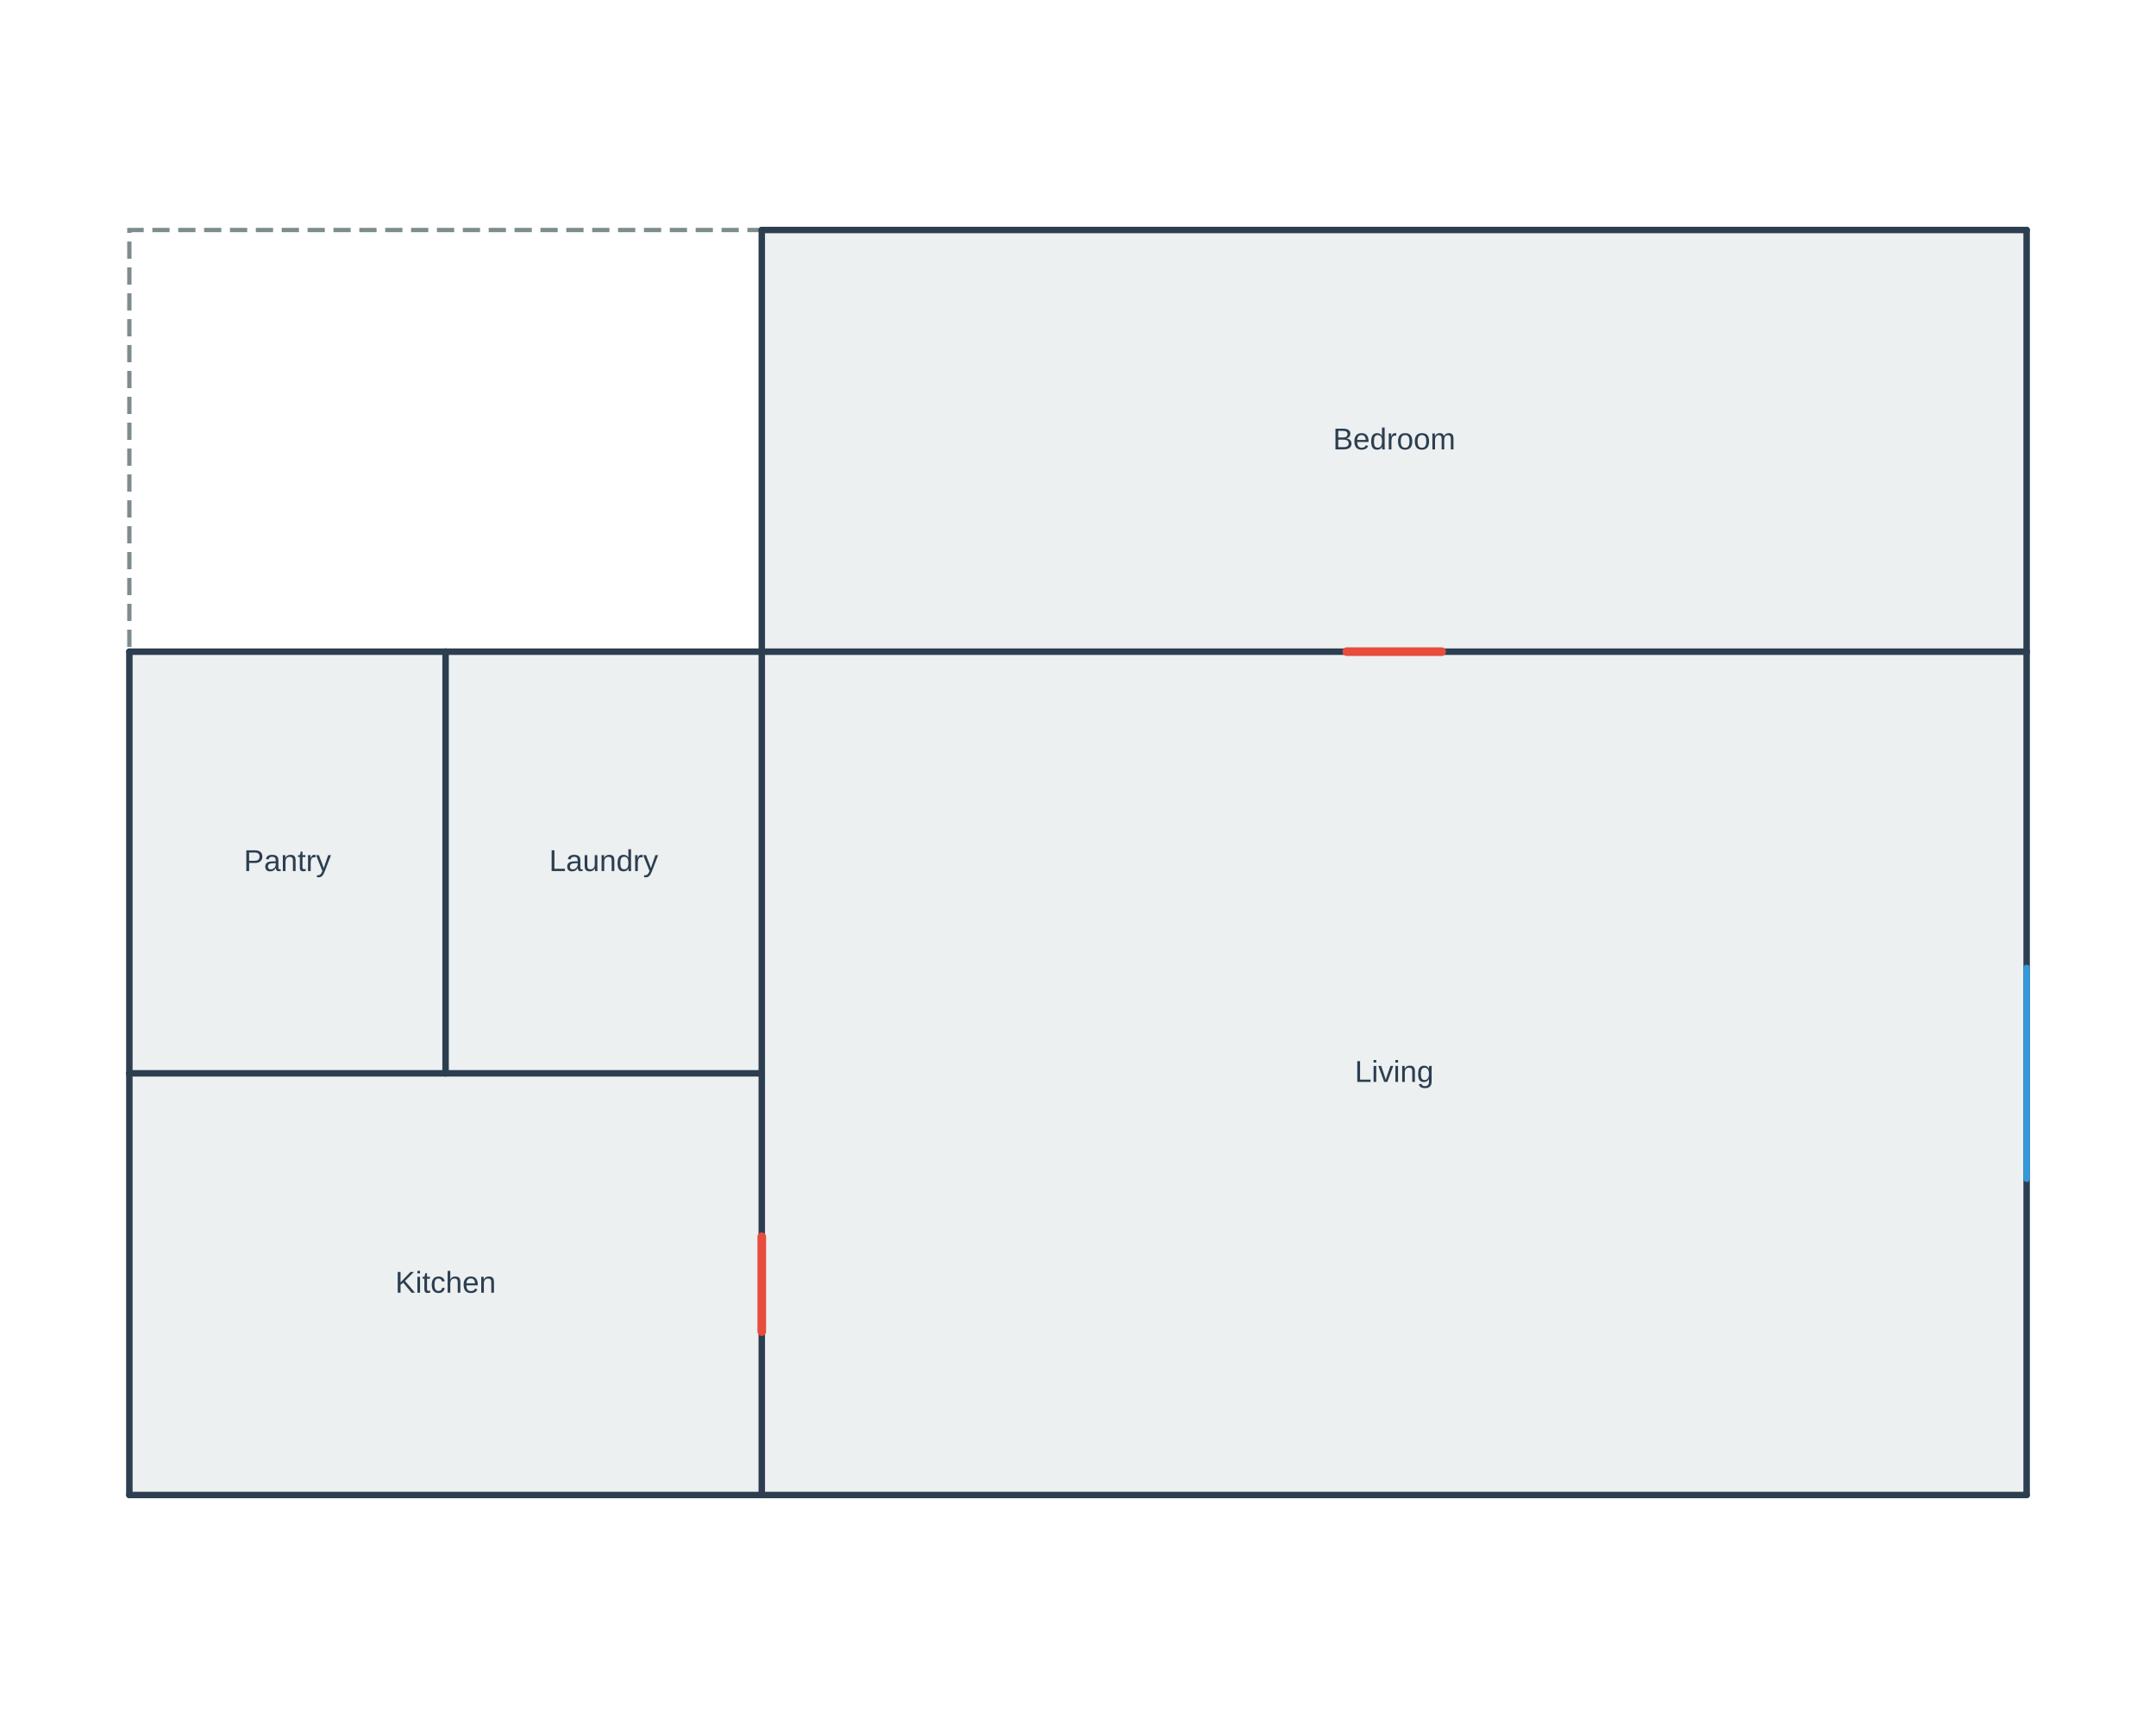
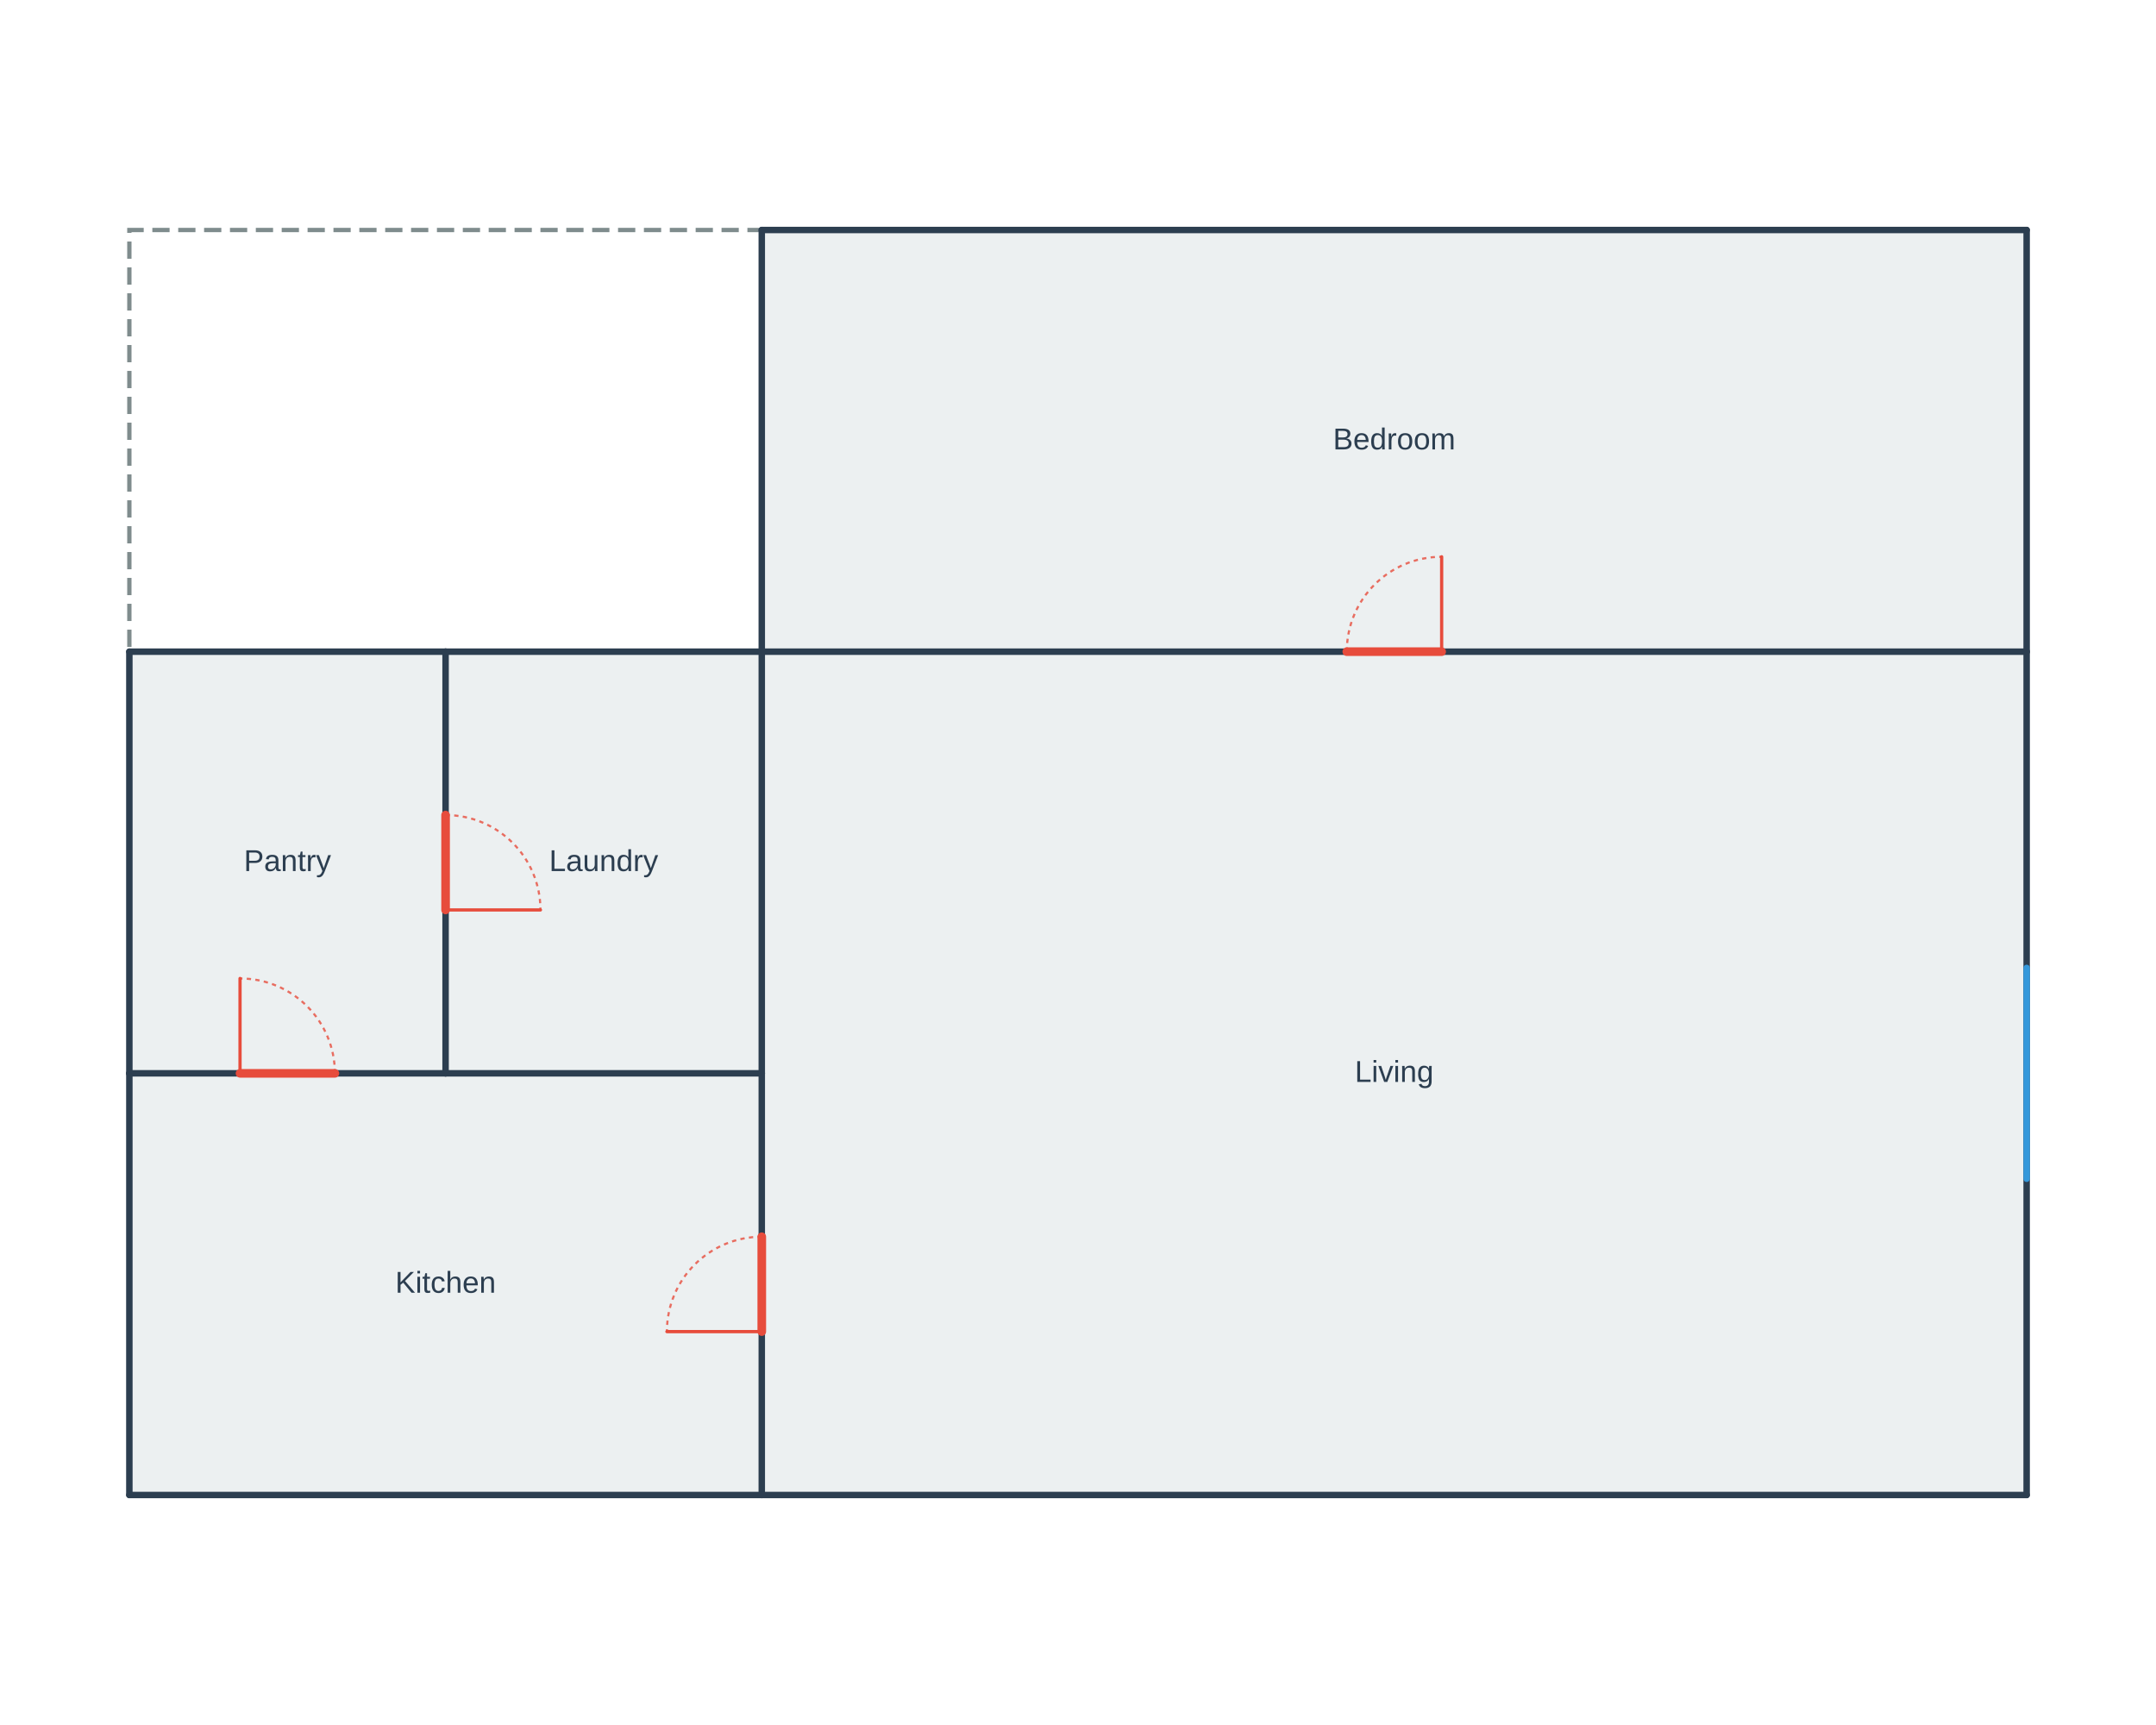
<svg xmlns="http://www.w3.org/2000/svg" width="1000" height="800" viewBox="0 0 1000 800">
  <defs>
    <style>
      .room-label { font-family: Arial, sans-serif; font-weight: 500; }
    </style>
  </defs>
  <rect width="1000" height="800" fill="#ffffff" />
  <path d="M 60.00 693.33 L 940.00 693.33 L 940.00 106.67 L 60.00 106.67 Z" fill="none" stroke="#7f8c8d" stroke-width="2" stroke-dasharray="8,4" />
  <path d="M 353.33 693.33 L 940.00 693.33 L 940.00 302.22 L 353.33 302.22 Z" fill="#ecf0f1" stroke="#bdc3c7" stroke-width="1" />
  <path d="M 353.33 302.22 L 940.00 302.22 L 940.00 106.67 L 353.33 106.67 Z" fill="#ecf0f1" stroke="#bdc3c7" stroke-width="1" />
  <path d="M 60.00 693.33 L 353.33 693.33 L 353.33 497.78 L 60.00 497.78 Z" fill="#ecf0f1" stroke="#bdc3c7" stroke-width="1" />
  <path d="M 60.00 497.78 L 206.67 497.78 L 206.67 302.22 L 60.00 302.22 Z" fill="#ecf0f1" stroke="#bdc3c7" stroke-width="1" />
  <path d="M 206.67 497.78 L 353.33 497.78 L 353.33 302.22 L 206.67 302.22 Z" fill="#ecf0f1" stroke="#bdc3c7" stroke-width="1" />
  <line x1="353.33" y1="302.22" x2="940.00" y2="302.22" stroke="#2c3e50" stroke-width="3" stroke-linecap="round" />
  <line x1="353.33" y1="693.33" x2="353.33" y2="497.78" stroke="#2c3e50" stroke-width="3" stroke-linecap="round" />
  <line x1="353.33" y1="497.78" x2="353.33" y2="302.22" stroke="#2c3e50" stroke-width="3" stroke-linecap="round" />
  <line x1="60.00" y1="497.78" x2="206.67" y2="497.78" stroke="#2c3e50" stroke-width="3" stroke-linecap="round" />
  <line x1="206.67" y1="497.78" x2="353.33" y2="497.78" stroke="#2c3e50" stroke-width="3" stroke-linecap="round" />
  <line x1="206.67" y1="497.78" x2="206.67" y2="302.22" stroke="#2c3e50" stroke-width="3" stroke-linecap="round" />
  <line x1="353.33" y1="693.33" x2="940.00" y2="693.33" stroke="#2c3e50" stroke-width="3" stroke-linecap="round" />
  <line x1="940.00" y1="693.33" x2="940.00" y2="302.22" stroke="#2c3e50" stroke-width="3" stroke-linecap="round" />
  <line x1="940.00" y1="302.22" x2="940.00" y2="106.67" stroke="#2c3e50" stroke-width="3" stroke-linecap="round" />
  <line x1="353.33" y1="106.67" x2="940.00" y2="106.67" stroke="#2c3e50" stroke-width="3" stroke-linecap="round" />
  <line x1="353.33" y1="302.22" x2="353.33" y2="106.67" stroke="#2c3e50" stroke-width="3" stroke-linecap="round" />
  <line x1="60.00" y1="693.33" x2="353.33" y2="693.33" stroke="#2c3e50" stroke-width="3" stroke-linecap="round" />
  <line x1="60.00" y1="693.33" x2="60.00" y2="497.78" stroke="#2c3e50" stroke-width="3" stroke-linecap="round" />
  <line x1="60.00" y1="302.22" x2="206.67" y2="302.22" stroke="#2c3e50" stroke-width="3" stroke-linecap="round" />
  <line x1="60.00" y1="497.78" x2="60.00" y2="302.22" stroke="#2c3e50" stroke-width="3" stroke-linecap="round" />
  <line x1="206.67" y1="302.22" x2="353.33" y2="302.22" stroke="#2c3e50" stroke-width="3" stroke-linecap="round" />
  <line x1="353.33" y1="617.56" x2="353.33" y2="573.56" stroke="#e74c3c" stroke-width="4" stroke-linecap="round" />
+   <line class="door-leaf" x1="353.33" y1="617.56" x2="309.33" y2="617.56" stroke="#e74c3c" stroke-width="1.5" stroke-linecap="round" />
+   <path class="door-swing" d="M 353.33 573.56 A 44.00 44.00 0 0 0 309.33 617.56" fill="none" stroke="#e74c3c" stroke-width="1" stroke-dasharray="2,2" opacity="0.8" />
  <line x1="624.67" y1="302.22" x2="668.67" y2="302.22" stroke="#e74c3c" stroke-width="4" stroke-linecap="round" />
+   <line class="door-leaf" x1="668.67" y1="302.22" x2="668.67" y2="258.22" stroke="#e74c3c" stroke-width="1.5" stroke-linecap="round" />
+   <path class="door-swing" d="M 624.67 302.22 A 44.00 44.00 0 0 1 668.67 258.22" fill="none" stroke="#e74c3c" stroke-width="1" stroke-dasharray="2,2" opacity="0.8" />
+   <line x1="111.33" y1="497.78" x2="155.33" y2="497.78" stroke="#e74c3c" stroke-width="4" stroke-linecap="round" />
+   <line class="door-leaf" x1="111.33" y1="497.78" x2="111.33" y2="453.78" stroke="#e74c3c" stroke-width="1.5" stroke-linecap="round" />
+   <path class="door-swing" d="M 155.33 497.78 A 44.00 44.00 0 0 0 111.33 453.78" fill="none" stroke="#e74c3c" stroke-width="1" stroke-dasharray="2,2" opacity="0.8" />
+   <line x1="206.67" y1="422.00" x2="206.67" y2="378.00" stroke="#e74c3c" stroke-width="4" stroke-linecap="round" />
+   <line class="door-leaf" x1="206.67" y1="422.00" x2="250.67" y2="422.00" stroke="#e74c3c" stroke-width="1.5" stroke-linecap="round" />
+   <path class="door-swing" d="M 206.67 378.00 A 44.00 44.00 0 0 1 250.67 422.00" fill="none" stroke="#e74c3c" stroke-width="1" stroke-dasharray="2,2" opacity="0.8" />
  <line x1="940.00" y1="546.67" x2="940.00" y2="448.89" stroke="#3498db" stroke-width="3" stroke-linecap="round" />
  <text x="646.67" y="497.78" font-size="14" fill="#2c3e50" text-anchor="middle" dominant-baseline="middle" font-family="Arial, sans-serif">Living</text>
  <text x="646.67" y="204.44" font-size="14" fill="#2c3e50" text-anchor="middle" dominant-baseline="middle" font-family="Arial, sans-serif">Bedroom</text>
  <text x="206.67" y="595.56" font-size="14" fill="#2c3e50" text-anchor="middle" dominant-baseline="middle" font-family="Arial, sans-serif">Kitchen</text>
  <text x="133.33" y="400.00" font-size="14" fill="#2c3e50" text-anchor="middle" dominant-baseline="middle" font-family="Arial, sans-serif">Pantry</text>
  <text x="280.00" y="400.00" font-size="14" fill="#2c3e50" text-anchor="middle" dominant-baseline="middle" font-family="Arial, sans-serif">Laundry</text>
</svg>
